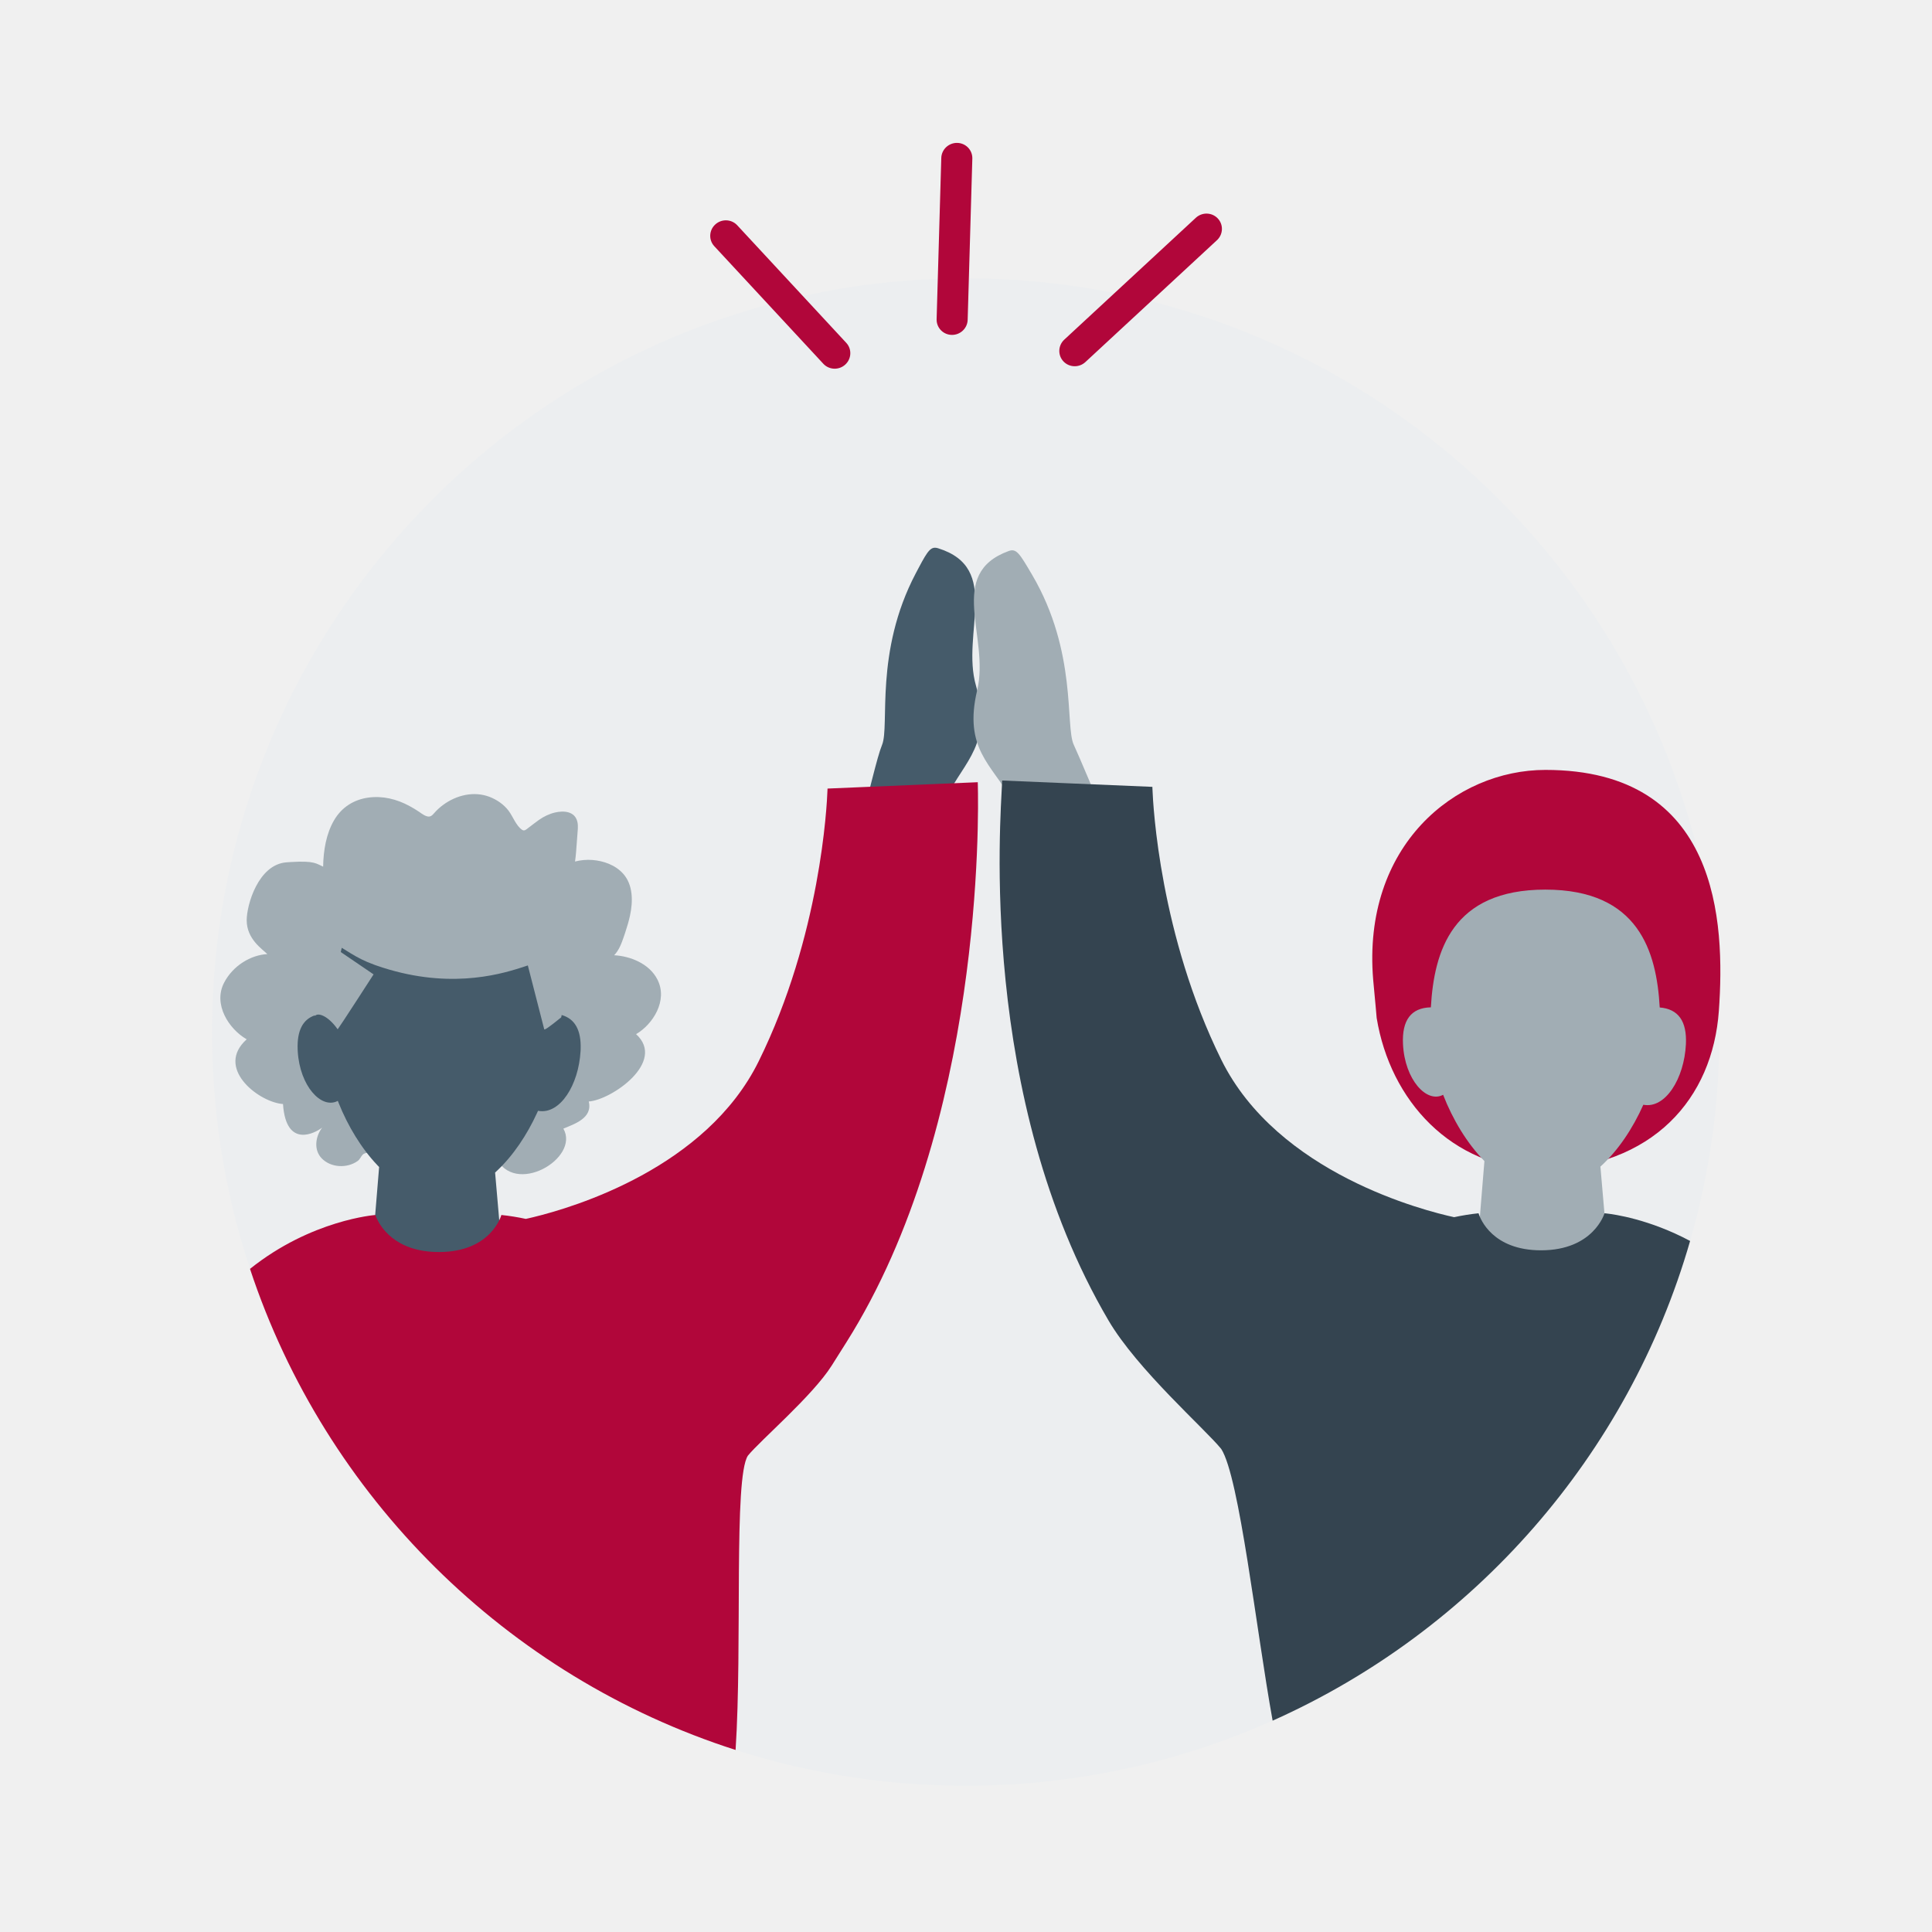
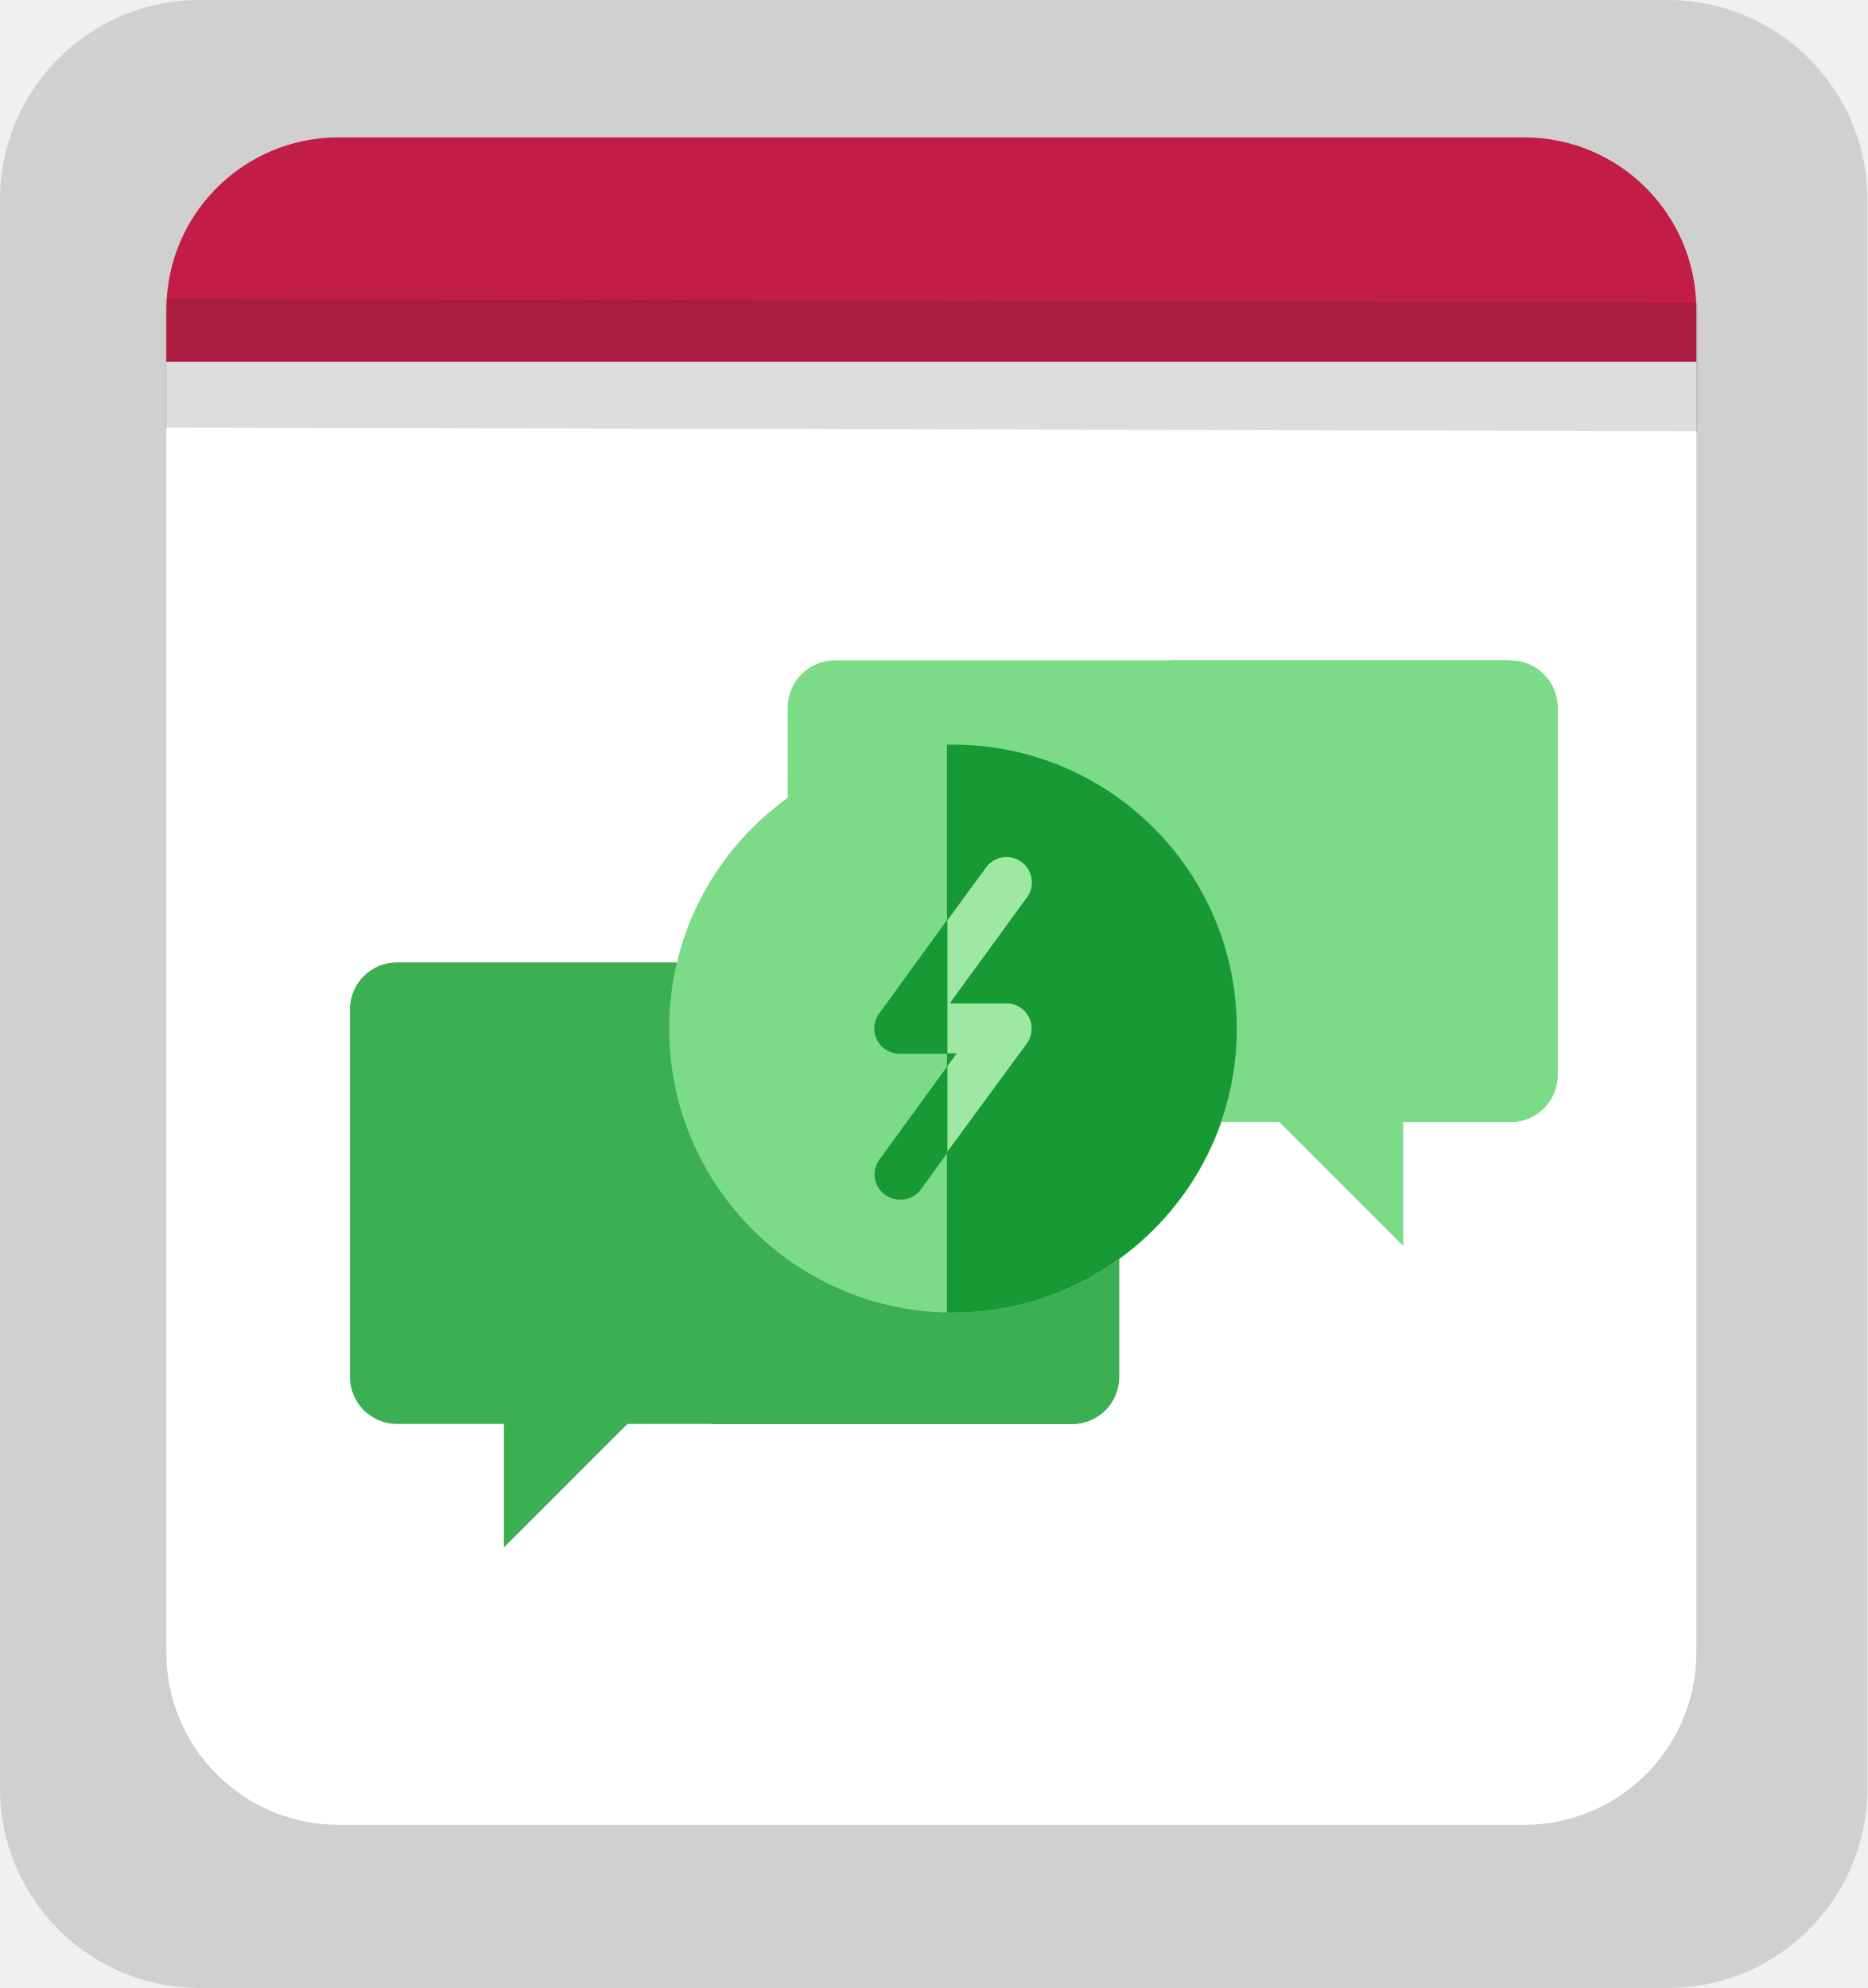
- <svg xmlns="http://www.w3.org/2000/svg" width="676" height="676" viewBox="0 0 676 676">
-   <g fill="none" fill-rule="evenodd">
-     <circle fill="#ECEEF0" cx="337.914" cy="361.112" r="263.719" />
-     <path d="M171.318 278.829c2.513.97 4.954 2.615 6.659 4.88 1.517 2.021 2.601 5.226 4.698 6.636.82.55 1.42-.083 2.143-.644l.182-.136c1.216-.88 2.378-1.85 3.608-2.706 1.73-1.2 3.603-2.099 5.609-2.57 2.934-.688 6.991-.528 7.83 3.371.313 1.465.074 3.032-.029 4.509a363.304 363.304 0 01-.458 6.075 52.065 52.065 0 01-.361 3.198c1.985-.5 4.05-.697 6.074-.54 3.845.306 8.014 1.706 10.789 4.829 3.464 3.895 3.454 9.66 2.364 14.672-.434 2.007-1.032 3.97-1.67 5.907l-.489 1.45c-.79 2.322-1.702 4.763-3.375 6.476 5.52.3 12.247 2.833 15.138 8.496 3.758 7.355-1.616 15.698-7.464 19.112 10.659 9.718-8.618 23.018-16.56 23.564 1.457 5.895-5.218 7.924-8.882 9.5 5.94 10.422-17.345 24.019-23.679 9.848l-.19-.442c-1.104-2.717-2.274-4.513-3.37-5.684l-.401-.403-.02-.18-.065-.183 1.652-1.731c1.493-1.597 2.488-2.736 2.205-2.564-1.486.907-2.727 1.578-3.752 2.069l-.2.094.022-.071c.966-2.826 5.306-5.483 3.647-7.844l-.242-.291 2.948-1.29c2.802-1.256 5.618-2.774 7.384-5.549 4.132-6.487-.418-15.508-6.875-17.216-5.849-1.544-12.445 1.768-16.18 6.795-1.242-3.546-3.031-6.916-5.44-9.63l-.6-.665-.564.604c-2.545 2.822-4.438 6.319-5.75 10-3.948-5.218-10.924-8.66-17.105-7.053-6.83 1.768-11.642 11.136-7.275 17.87 2.538 3.912 7.115 5.421 10.926 7.101-2.971 3.134.728 6.01-1.061 9.91-.883 1.923-2.12 4.099-4.094 4.768-.73.247-1.588.27-2.163.872-.712.748-.88 1.583-1.794 2.224-3.637 2.565-9.314 2.368-12.536-.976-2.809-2.919-2.207-7.476.023-10.547l.187-.247-.267.215c-2.017 1.506-12.397 7.454-13.477-8.417l-.627-.063c-8.509-1.088-23.065-12.736-12.073-22.58-6.184-3.544-11.866-12.207-7.893-19.842 3.058-5.88 9.271-9.666 15.106-9.977-1.769-1.78-7.213-5.237-7.213-11.86 0-5.31 4.014-19.492 13.908-20.246l1.414-.097c8.53-.54 9.052.594 11.423 1.606.096-5.61 1.043-11.48 3.85-16.27 2.699-4.61 7.005-7.195 11.906-7.88 5.032-.7 10.001.493 14.506 2.964 1.13.618 2.245 1.266 3.315 2l.776.544c.66.456 1.351.882 2.1 1.06 1.172.28 1.752-.408 2.514-1.273a19.141 19.141 0 012.962-2.706c4.703-3.506 10.875-4.948 16.326-2.846zm-2.583 119.72l.52-.535.229.213.009.049c.066 1.7-3.332 3.358-1.62 3.95.447.155-2.3.739-4.153 1.29l-.3.09.06-.047c1.312-1.071 3.364-3.075 5.255-5.01zm.569-2.817l-.078.285c-.116.493-.119.99.043 1.495l.13.352-.143.15-.053-.046c-.805-.704-1.547-1.08-2.159-1.264l-.114-.032.126-.037.6-.206a19.4 19.4 0 001.517-.634l.13-.063zM129.69 350.62c8.068 1.85 16.406 2.61 24.404 4.789l.36.11c7.398-1.994 15.093-2.735 22.543-4.473-7.884-.012-15.786.84-23.66.076-.094-.009-.13-.113-.121-.303l1.49-.118c-8.327.792-16.68-.092-25.016-.08z" fill="#A1ADB4" />
-     <path d="M119.574 331.632l.679.411 2.53 1.562c2.223 1.352 4.612 2.672 8.308 4.005l.538.191c24.153 8.44 42.344 3.464 50.673.781l2.386-.78 5.734 22.338c.062.378 1.856-.866 5.385-3.726l.55-.447.172-.816c4.662 1.33 6.872 5.332 6.633 12.01l-.016.388-.02.37c-.701 11.706-7.113 22-14.635 20.787l-.238-.042-.317.703c-3.53 7.72-8.39 15.016-14.16 20.398l-.543.499 5.585 64.392h-51.617l5.452-66.325-.523-.539c-5.712-5.98-10.408-13.804-13.63-21.849l-.297-.754-.175.09c-5.68 2.784-13.108-5.329-13.844-17.353l-.02-.377-.017-.387c-.236-6.505 1.773-10.472 6.031-11.902l.02.224c1.034-1.283 4.48-.117 7.746 4.382l.196.274.022-.02.096-.122c.534-.72 2.778-4.124 6.731-10.217l5.725-8.85-11.478-7.813.338-1.486zM328.258 191.84c22.324 6.966 7.926 29.627 13.24 48.103 5.828 20.237-4 26.318-10.107 38.581-2.714 5.45 17.431 59.007-32.576 141.56l-28.48-33.328c28.48-79.99 34.592-117.082 38.303-126.15 2.721-6.652-2.754-32.373 11.769-59.971l1.114-2.11c3.219-6.056 4.258-7.457 6.737-6.685z" fill="#455B6A" />
-     <path d="M289.549 275.916l52.563-2.22.026.851c.28 10.66 1.896 119.158-45.958 195.065l-5.18 8.213c-6.725 10.632-25.006 26.172-29.325 31.518-5.03 7.768-1.899 66.428-4.298 102.96-80.096-25.655-143.523-88.559-169.902-168.327 21.491-17.206 43.877-18.856 43.877-18.856l.043.134.1.28.156.39c1.184 2.828 6.276 12.156 21.913 12.156 18.432 0 21.86-12.96 21.86-12.96a79.86 79.86 0 018.55 1.367l1.017-.226.772-.179.84-.2c14.373-3.482 60.479-17.285 78.854-54.527 21.67-43.924 23.887-89.6 24.075-94.924l.016-.515zm251.202-6.528c60.674 0 62.894 53.07 60.674 84.287-2.177 30.634-22.891 54.82-62.375 55.713-31.315-.884-52.605-24.247-57.361-53.224l-.307-3.533-.909-9.79c-3.914-46.963 28.76-73.453 60.278-73.453zM257.77 78.633l.182.187 38.151 41.139c2.023 2.18 1.867 5.588-.35 7.61-2.15 1.964-5.45 1.9-7.492-.1l-.182-.187-38.151-41.138c-2.023-2.181-1.867-5.589.35-7.611 2.15-1.963 5.45-1.9 7.492.1zm168.329-2.2c1.98 2.102 1.914 5.375-.104 7.43l-.189.183-46.033 42.637c-2.2 2.038-5.638 1.935-7.677-.231-1.98-2.103-1.914-5.376.104-7.43l.189-.184 46.033-42.637c2.2-2.038 5.638-1.935 7.677.232zM334.94 50c2.91.06 5.22 2.38 5.275 5.236v.262l-1.632 56.41c-.087 2.973-2.587 5.333-5.587 5.271-2.91-.06-5.22-2.38-5.275-5.236v-.261l1.632-56.41c.087-2.974 2.587-5.334 5.587-5.272z" fill="#B1063A" />
-     <path d="M540.694 311.272c32.645 0 38.93 21.585 40.038 41.24 6.503.518 9.554 4.808 9.16 12.871-.59 12.012-7.19 22.657-14.894 21.164-3.661 8.242-8.836 16.052-15.02 21.647l5.582 64.542h-51.616l5.451-66.478c-6.13-6.242-11.129-14.621-14.452-23.194-5.759 3.077-13.428-5.299-14.038-17.68-.417-8.456 2.837-12.763 9.751-12.922 1.117-19.64 7.42-41.19 40.038-41.19zM361.187 201.215c15.773 26.88 11.483 52.833 14.507 59.35 4.122 8.883 17.942 43.489 59.4 136.354l-40.245-10.543c-53.74-80.104-38.1-101.522-41.06-106.839-6.667-11.962-16.762-17.573-11.87-38.065 4.463-18.702-10.958-40.661 11.02-48.674 2.703-.984 3.763.778 8.248 8.417z" fill="#A1ADB4" />
-     <path d="M350.65 273.098l52.564 2.22.022.698c.23 6.112 2.63 51.284 24.069 94.74 19.724 39.978 71.4 52.944 81.485 55.13a80.314 80.314 0 018.55-1.367l.072.236c.572 1.755 4.828 12.724 21.786 12.724 18.432 0 22.214-12.96 22.214-12.96l.572.056c2.752.297 15.077 1.996 29.379 9.63-21.61 75.097-75.696 136.437-146.073 167.848-5.753-31.706-11.609-85.22-17.985-95.069-5.657-7.002-29.315-27.717-39.444-44.959-45.842-78.031-37.725-175.96-37.251-187.967l.04-.96z" fill="#344450" />
+ <svg xmlns="http://www.w3.org/2000/svg" viewBox="0 0 123.48 131.46">
+   <rect width="123.48" height="131.46" rx="13.2" fill="#201e1d" opacity=".15" />
+   <rect x="11" y="9.08" width="101.17" height="111.59" rx="11.39" fill="#fff" />
+   <path d="M112.17 23.92v-3.46a11.39 11.39 0 00-11.38-11.38H22.38A11.39 11.39 0 0011 20.46v3.46z" fill="#c21d47" />
+   <path d="M112.24 28.52l-101.28-.25v-8.5l101.28.25v8.5z" fill="#201e1d" opacity=".15" />
+   <g fill="#7bdb86">
+     <path d="M99.85 43.67H55.2a3.11 3.11 0 00-3.11 3.11v24.3a3.11 3.11 0 003.11 3.11h29.4l8.17 8.17V74.2h7.07a3.11 3.11 0 003.15-3.11v-24.3a3.11 3.11 0 00-3.15-3.11z" />
+     <path d="M99.85 43.67H77.38V74.2h7.23l8.17 8.17V74.2h7.07a3.11 3.11 0 003.15-3.11v-24.3a3.11 3.11 0 00-3.15-3.11z" />
  </g>
+   <g fill="#3caf52">
+     <path d="M26.24 63.64H70.9a3.11 3.11 0 013.1 3.11v24.3a3.11 3.11 0 01-3.11 3.11h-29.4l-8.17 8.17v-8.17h-7.07a3.11 3.11 0 01-3.11-3.11v-24.3a3.11 3.11 0 013.11-3.11z" />
+     <path d="M70.9 63.64H47v30.53h23.9a3.11 3.11 0 003.1-3.11v-24.3a3.11 3.11 0 00-3.1-3.11z" />
+   </g>
+   <circle cx="63.03" cy="68.02" r="18.78" fill="#7bdb86" />
+   <g fill="#179933">
+     <path d="M63 49.24h-.38V86.8H63a18.78 18.78 0 100-37.56z" />
+     <path d="M59.5 79.33a1.67 1.67 0 01-1.35-2.65l5.1-7H59.5A1.67 1.67 0 0158.15 67l7-9.64a1.67 1.67 0 112.69 2l-5.1 7h3.76A1.67 1.67 0 0167.9 69l-7 9.64a1.66 1.66 0 01-1.4.69z" />
+   </g>
+   <path d="M66.55 66.35H62.8l5.1-7a1.67 1.67 0 10-2.69-2l-2.56 3.5v8.8h.62l-.62.84v5.66L67.9 69a1.67 1.67 0 00-1.35-2.65z" fill="#9ee8a4" />
</svg>
